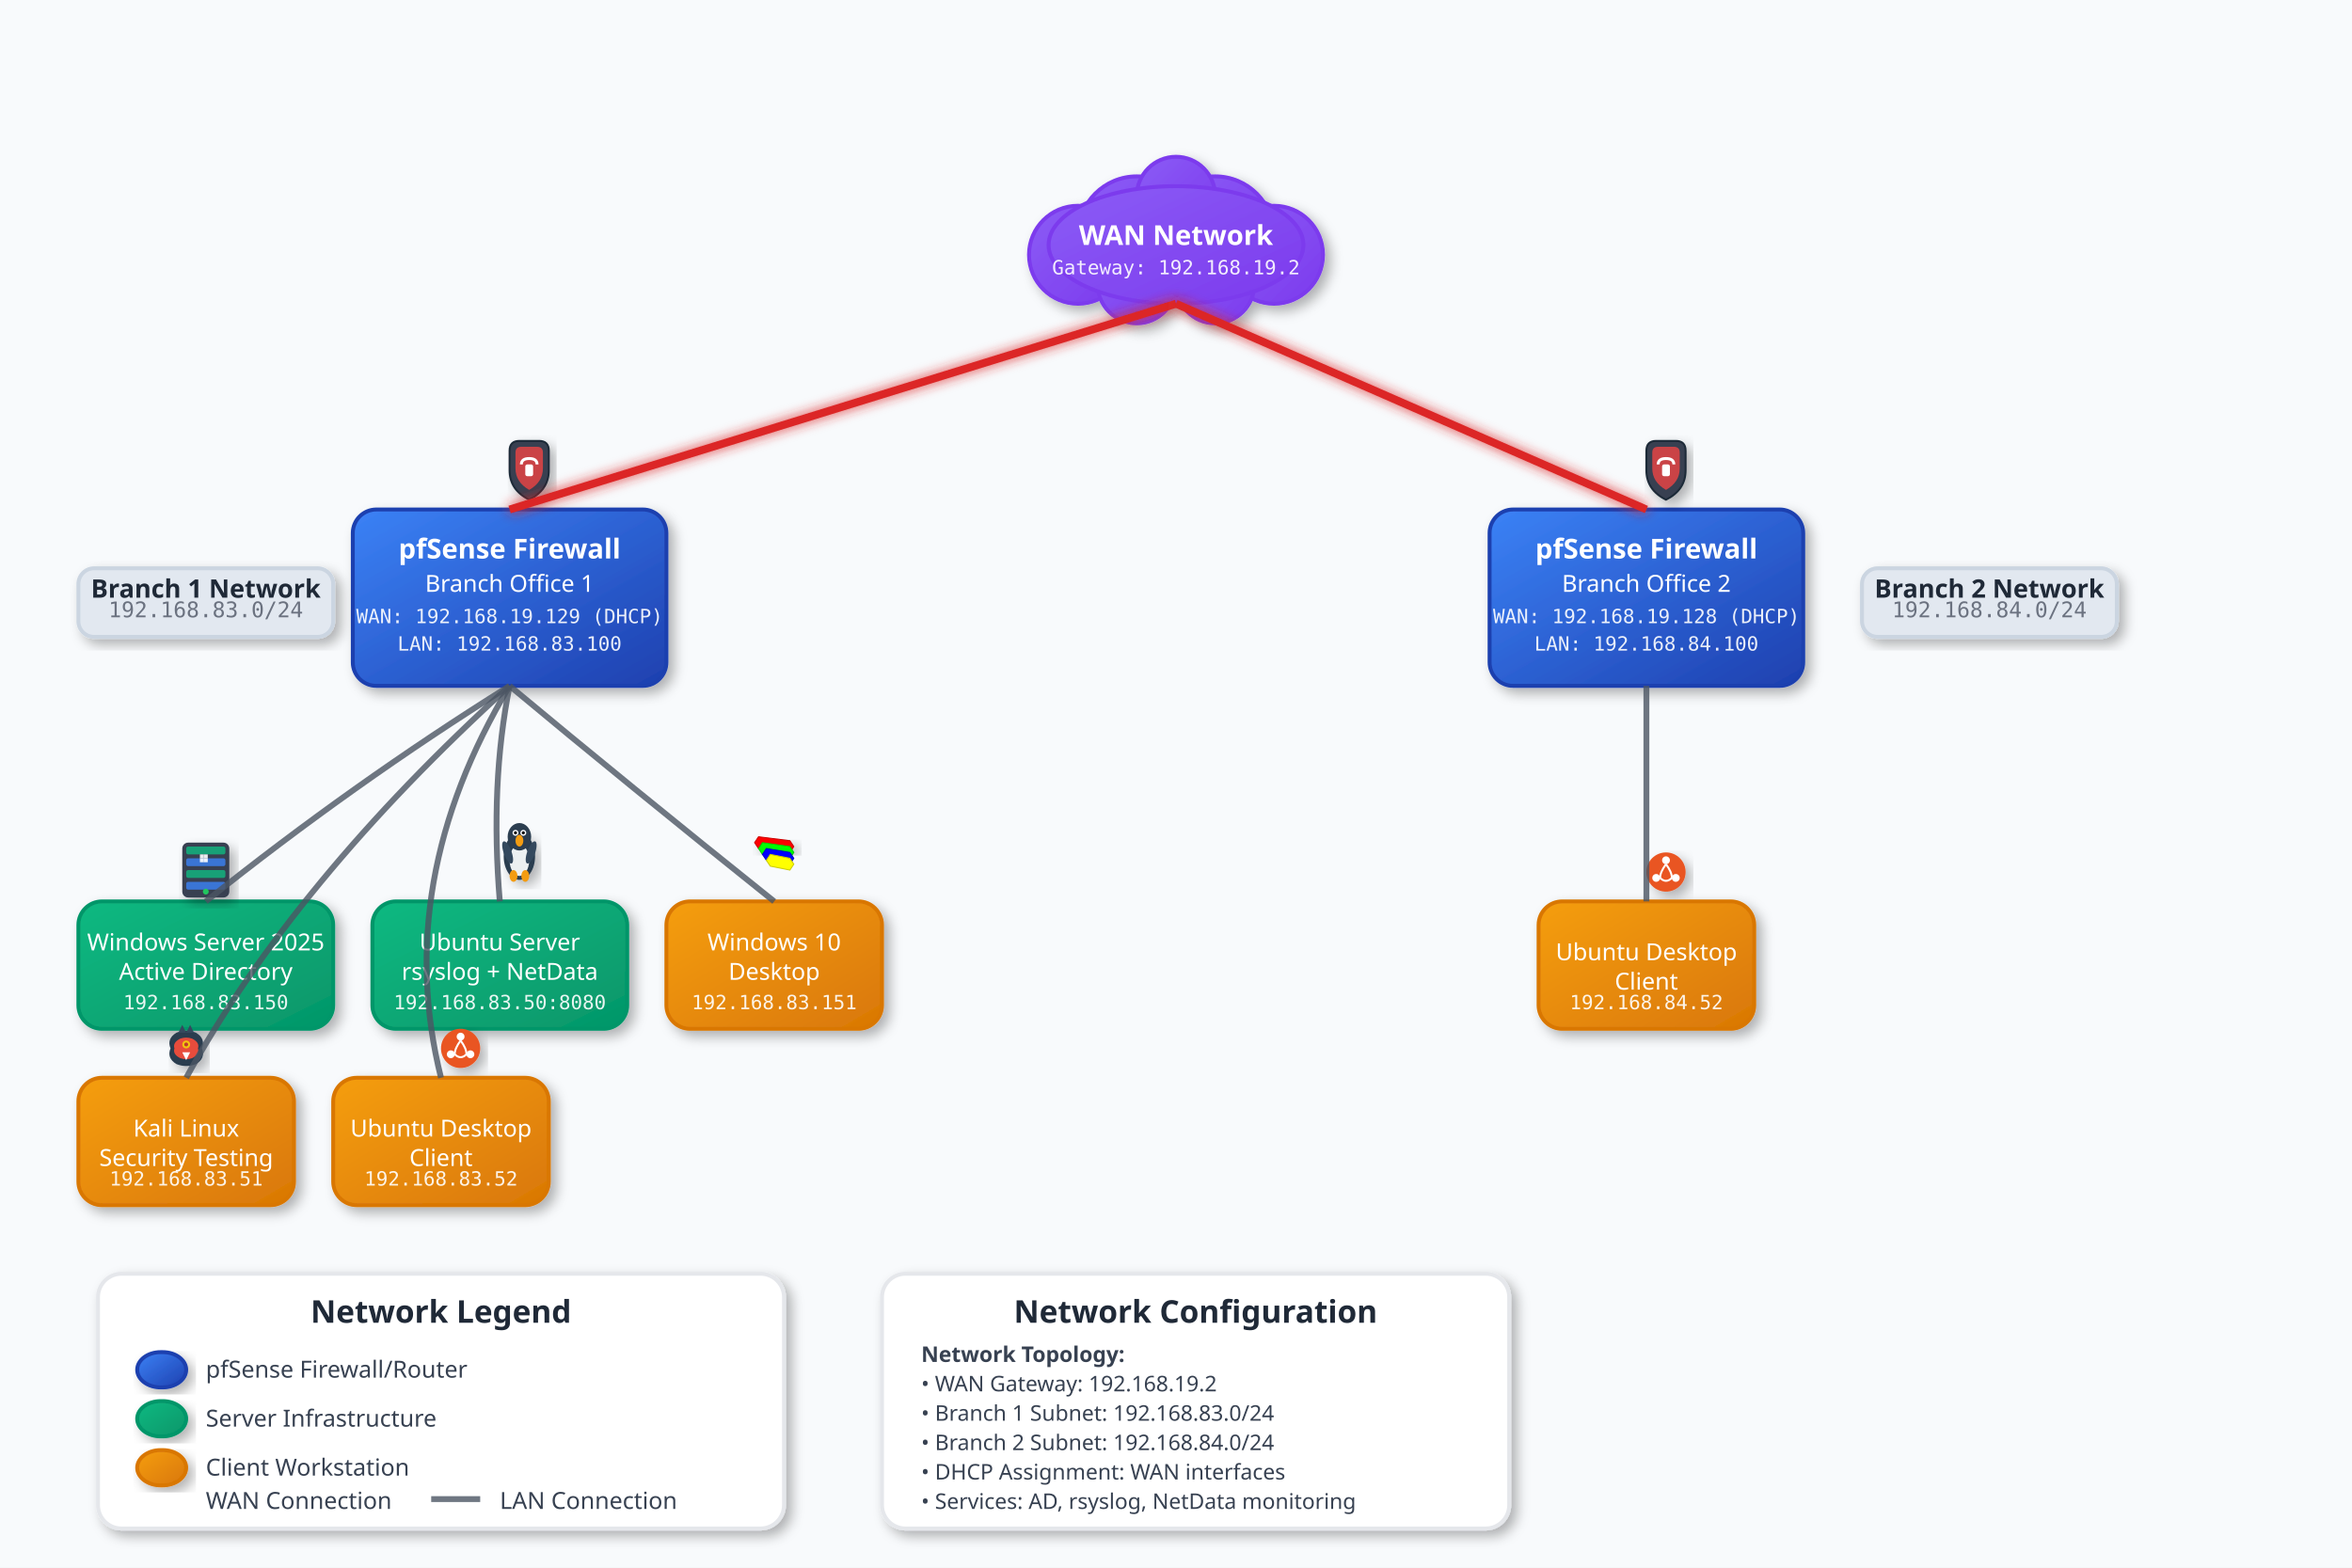
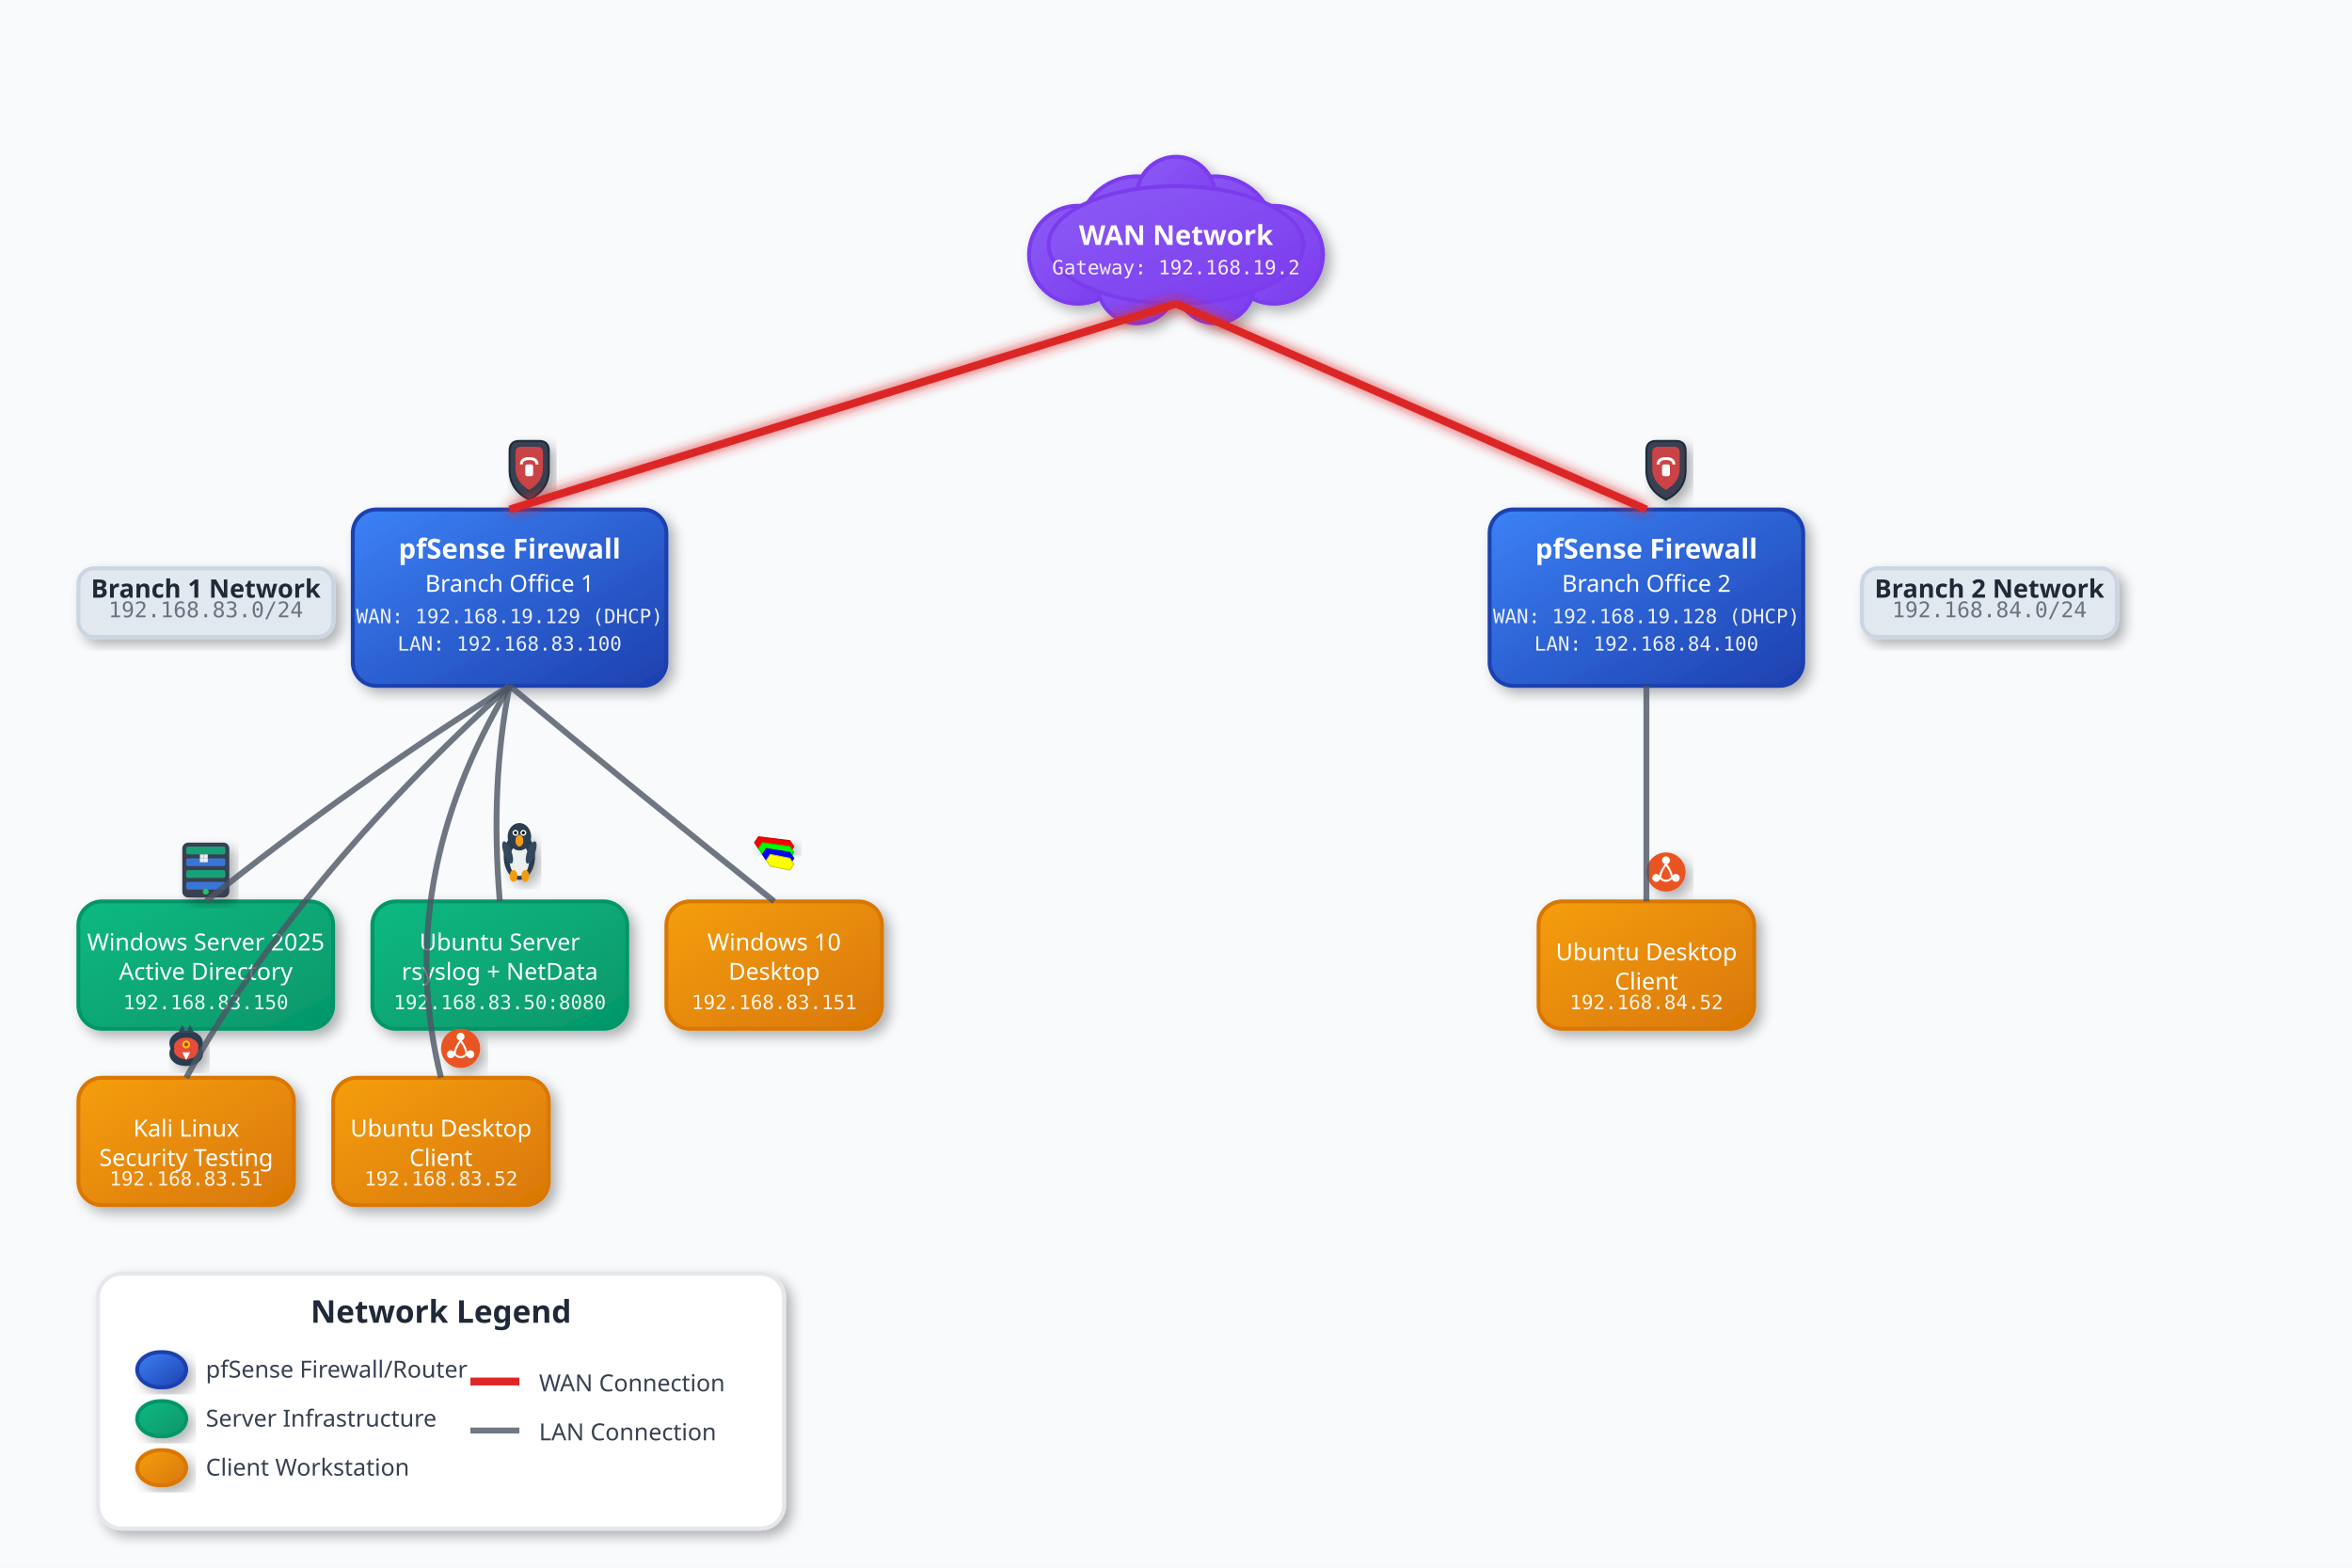
<svg xmlns="http://www.w3.org/2000/svg" viewBox="0 0 1200 800">
  <defs>
    <linearGradient id="routerGrad" x1="0%" y1="0%" x2="100%" y2="100%">
      <stop offset="0%" style="stop-color:#3b82f6;stop-opacity:1" />
      <stop offset="100%" style="stop-color:#1e40af;stop-opacity:1" />
    </linearGradient>
    <linearGradient id="serverGrad" x1="0%" y1="0%" x2="100%" y2="100%">
      <stop offset="0%" style="stop-color:#10b981;stop-opacity:1" />
      <stop offset="100%" style="stop-color:#059669;stop-opacity:1" />
    </linearGradient>
    <linearGradient id="clientGrad" x1="0%" y1="0%" x2="100%" y2="100%">
      <stop offset="0%" style="stop-color:#f59e0b;stop-opacity:1" />
      <stop offset="100%" style="stop-color:#d97706;stop-opacity:1" />
    </linearGradient>
    <linearGradient id="wanGrad" x1="0%" y1="0%" x2="100%" y2="100%">
      <stop offset="0%" style="stop-color:#8b5cf6;stop-opacity:1" />
      <stop offset="100%" style="stop-color:#7c3aed;stop-opacity:1" />
    </linearGradient>
    <filter id="dropshadow" x="-20%" y="-20%" width="140%" height="140%">
      <feDropShadow dx="3" dy="3" stdDeviation="3" flood-opacity="0.3" />
    </filter>
    <filter id="glow">
      <feGaussianBlur stdDeviation="3" result="coloredBlur" />
      <feMerge>
        <feMergeNode in="coloredBlur" />
        <feMergeNode in="SourceGraphic" />
      </feMerge>
    </filter>
    <style>
      .device-box { fill: url(#routerGrad); stroke: #1e40af; stroke-width: 2; rx: 12; filter: url(#dropshadow); }
      .router-box { fill: url(#routerGrad); stroke: #1e40af; stroke-width: 2; rx: 12; filter: url(#dropshadow); }
      .server-box { fill: url(#serverGrad); stroke: #059669; stroke-width: 2; rx: 12; filter: url(#dropshadow); }
      .client-box { fill: url(#clientGrad); stroke: #d97706; stroke-width: 2; rx: 12; filter: url(#dropshadow); }
      .wan-cloud { fill: url(#wanGrad); stroke: #7c3aed; stroke-width: 3; filter: url(#dropshadow); }
      .connection { stroke: #4b5563; stroke-width: 3; fill: none; opacity: 0.8; }
      .wan-connection { stroke: #dc2626; stroke-width: 4; fill: none; filter: url(#glow); }
      .text-large { font-family: 'Segoe UI', Tahoma, Geneva, Verdana, sans-serif; font-size: 14px; font-weight: 600; fill: white; }
      .text-medium { font-family: 'Segoe UI', Tahoma, Geneva, Verdana, sans-serif; font-size: 12px; font-weight: 500; fill: white; }
      .text-small { font-family: 'Segoe UI', Tahoma, Geneva, Verdana, sans-serif; font-size: 10px; fill: #374151; font-weight: 500; }
      .ip-text { font-family: 'Consolas', 'Monaco', monospace; font-size: 10px; fill: rgba(255,255,255,0.9); font-weight: 500; }
      .label-text { font-family: 'Segoe UI', Tahoma, Geneva, Verdana, sans-serif; font-size: 13px; font-weight: 600; fill: #1f2937; }
      .subnet-text { font-family: 'Consolas', 'Monaco', monospace; font-size: 11px; fill: #6b7280; font-weight: 500; }
    </style>
  </defs>
  <rect width="1200" height="800" fill="#f8fafc" />
  <g class="wan-cloud">
    <circle cx="550" cy="130" r="25" fill="url(#wanGrad)" stroke="#7c3aed" stroke-width="2" />
    <circle cx="580" cy="120" r="30" fill="url(#wanGrad)" stroke="#7c3aed" stroke-width="2" />
    <circle cx="620" cy="120" r="30" fill="url(#wanGrad)" stroke="#7c3aed" stroke-width="2" />
    <circle cx="650" cy="130" r="25" fill="url(#wanGrad)" stroke="#7c3aed" stroke-width="2" />
    <circle cx="600" cy="100" r="20" fill="url(#wanGrad)" stroke="#7c3aed" stroke-width="2" />
    <circle cx="580" cy="145" r="20" fill="url(#wanGrad)" stroke="#7c3aed" stroke-width="2" />
    <circle cx="620" cy="145" r="20" fill="url(#wanGrad)" stroke="#7c3aed" stroke-width="2" />
    <ellipse cx="600" cy="125" rx="65" ry="30" fill="url(#wanGrad)" stroke="#7c3aed" stroke-width="2" />
  </g>
  <text x="600" y="125" text-anchor="middle" class="text-large">WAN Network</text>
  <text x="600" y="140" text-anchor="middle" class="ip-text">Gateway: 192.168.19.2</text>
  <rect x="180" y="260" width="160" height="90" class="router-box" />
  <g transform="translate(260, 225)">
    <path d="M 0 5 Q 0 0 5 0 L 15 0 Q 20 0 20 5 L 20 15 Q 20 25 10 30 Q 0 25 0 15 Z" fill="#374151" stroke="#1f2937" stroke-width="1" filter="url(#dropshadow)" />
    <path d="M 3 6 Q 3 3 6 3 L 14 3 Q 17 3 17 6 L 17 14 Q 17 21 10 25 Q 3 21 3 14 Z" fill="#ef4444" opacity="0.8" />
    <rect x="8" y="12" width="4" height="6" fill="white" rx="1" />
    <path d="M 6 12 Q 6 9 10 9 Q 14 9 14 12" stroke="white" stroke-width="1.5" fill="none" />
  </g>
  <text x="260" y="285" text-anchor="middle" class="text-large">pfSense Firewall</text>
  <text x="260" y="302" text-anchor="middle" class="text-medium">Branch Office 1</text>
  <text x="260" y="318" text-anchor="middle" class="ip-text">WAN: 192.168.19.129 (DHCP)</text>
  <text x="260" y="332" text-anchor="middle" class="ip-text">LAN: 192.168.83.100</text>
  <rect x="760" y="260" width="160" height="90" class="router-box" />
  <g transform="translate(840, 225)">
    <path d="M 0 5 Q 0 0 5 0 L 15 0 Q 20 0 20 5 L 20 15 Q 20 25 10 30 Q 0 25 0 15 Z" fill="#374151" stroke="#1f2937" stroke-width="1" filter="url(#dropshadow)" />
    <path d="M 3 6 Q 3 3 6 3 L 14 3 Q 17 3 17 6 L 17 14 Q 17 21 10 25 Q 3 21 3 14 Z" fill="#ef4444" opacity="0.8" />
    <rect x="8" y="12" width="4" height="6" fill="white" rx="1" />
    <path d="M 6 12 Q 6 9 10 9 Q 14 9 14 12" stroke="white" stroke-width="1.5" fill="none" />
  </g>
  <text x="840" y="285" text-anchor="middle" class="text-large">pfSense Firewall</text>
  <text x="840" y="302" text-anchor="middle" class="text-medium">Branch Office 2</text>
  <text x="840" y="318" text-anchor="middle" class="ip-text">WAN: 192.168.19.128 (DHCP)</text>
  <text x="840" y="332" text-anchor="middle" class="ip-text">LAN: 192.168.84.100</text>
  <rect x="40" y="290" width="130" height="35" fill="#e2e8f0" stroke="#cbd5e1" stroke-width="2" rx="8" filter="url(#dropshadow)" />
  <text x="105" y="305" text-anchor="middle" class="label-text">Branch 1 Network</text>
  <text x="105" y="315" text-anchor="middle" class="subnet-text">192.168.83.0/24</text>
  <rect x="950" y="290" width="130" height="35" fill="#e2e8f0" stroke="#cbd5e1" stroke-width="2" rx="8" filter="url(#dropshadow)" />
  <text x="1015" y="305" text-anchor="middle" class="label-text">Branch 2 Network</text>
  <text x="1015" y="315" text-anchor="middle" class="subnet-text">192.168.84.0/24</text>
  <rect x="40" y="460" width="130" height="65" class="server-box" />
  <g transform="translate(105, 430)">
    <rect x="-12" y="0" width="24" height="28" fill="#374151" rx="3" filter="url(#dropshadow)" />
    <rect x="-10" y="2" width="20" height="4" fill="#10b981" opacity="0.8" rx="1" />
    <rect x="-10" y="8" width="20" height="4" fill="#3b82f6" opacity="0.8" rx="1" />
    <rect x="-10" y="14" width="20" height="4" fill="#10b981" opacity="0.8" rx="1" />
    <rect x="-10" y="20" width="20" height="4" fill="#3b82f6" opacity="0.8" rx="1" />
    <circle cx="0" cy="25" r="1.5" fill="#22c55e" />
    <rect x="-3" y="6" width="2" height="2" fill="white" opacity="0.9" />
    <rect x="-1" y="6" width="2" height="2" fill="white" opacity="0.9" />
    <rect x="-3" y="8" width="2" height="2" fill="white" opacity="0.9" />
    <rect x="-1" y="8" width="2" height="2" fill="white" opacity="0.9" />
  </g>
  <text x="105" y="485" text-anchor="middle" class="text-medium">Windows Server 2025</text>
  <text x="105" y="500" text-anchor="middle" class="text-medium">Active Directory</text>
  <text x="105" y="515" text-anchor="middle" class="ip-text">192.168.83.150</text>
  <rect x="190" y="460" width="130" height="65" class="server-box" />
  <g transform="translate(265, 435)">
    <ellipse cx="0" cy="2" rx="8" ry="12" fill="#2c3e50" filter="url(#dropshadow)" />
    <ellipse cx="0" cy="4" rx="5" ry="8" fill="#ecf0f1" />
    <ellipse cx="0" cy="-8" rx="6" ry="7" fill="#2c3e50" />
    <ellipse cx="0" cy="-6" rx="2" ry="3" fill="#f39c12" />
    <circle cx="-2" cy="-10" r="1.5" fill="white" />
    <circle cx="2" cy="-10" r="1.5" fill="white" />
    <circle cx="-2" cy="-10" r="0.8" fill="black" />
    <circle cx="2" cy="-10" r="0.8" fill="black" />
    <ellipse cx="-6" cy="0" rx="2" ry="6" fill="#34495e" transform="rotate(-20 -6 0)" />
    <ellipse cx="6" cy="0" rx="2" ry="6" fill="#34495e" transform="rotate(20 6 0)" />
    <ellipse cx="-3" cy="12" rx="2" ry="3" fill="#f39c12" />
    <ellipse cx="3" cy="12" rx="2" ry="3" fill="#f39c12" />
  </g>
  <text x="255" y="485" text-anchor="middle" class="text-medium">Ubuntu Server</text>
  <text x="255" y="500" text-anchor="middle" class="text-medium">rsyslog + NetData</text>
  <text x="255" y="515" text-anchor="middle" class="ip-text">192.168.83.50:8080</text>
  <rect x="340" y="460" width="110" height="65" class="client-box" />
  <g transform="translate(395, 435)">
    <path d="M -10 -5 L -8 -8 L 8 -6 L 10 -3 L 8 0 L -8 -2 Z" fill="#ff0000" stroke="#cc0000" stroke-width="0.5" filter="url(#dropshadow)" />
    <path d="M -8 -2 L -6 -5 L 8 -3 L 10 0 L 8 3 L -6 1 Z" fill="#00ff00" stroke="#00cc00" stroke-width="0.5" />
    <path d="M -6 1 L -4 -2 L 8 0 L 10 3 L 8 6 L -4 4 Z" fill="#0000ff" stroke="#0000cc" stroke-width="0.5" />
    <path d="M -4 4 L -2 1 L 8 3 L 10 6 L 8 9 L -2 7 Z" fill="#ffff00" stroke="#cccc00" stroke-width="0.5" />
  </g>
  <text x="395" y="485" text-anchor="middle" class="text-medium">Windows 10</text>
  <text x="395" y="500" text-anchor="middle" class="text-medium">Desktop</text>
  <text x="395" y="515" text-anchor="middle" class="ip-text">192.168.83.151</text>
  <rect x="40" y="550" width="110" height="65" class="client-box" />
  <g transform="translate(95, 535)">
    <path d="M -8 0 Q -10 -5 -5 -8 Q 0 -10 5 -8 Q 10 -5 8 0 Q 10 5 5 8 Q 0 10 -5 8 Q -10 5 -8 0 Z" fill="#2c3e50" filter="url(#dropshadow)" />
    <path d="M -6 0 Q -7 -3 -3 -5 Q 0 -6 3 -5 Q 7 -3 6 0 Q 7 3 3 5 Q 0 6 -3 5 Q -7 3 -6 0 Z" fill="#e74c3c" />
    <circle cx="0" cy="-2" r="2" fill="#f1c40f" />
    <circle cx="0" cy="-2" r="1" fill="#c0392b" />
    <path d="M -4 -8 L -2 -12 L 0 -8 Z" fill="#34495e" />
    <path d="M 0 -8 L 2 -12 L 4 -8 Z" fill="#34495e" />
    <path d="M -2 2 L 0 6 L 2 2 Z" fill="white" />
  </g>
  <text x="95" y="580" text-anchor="middle" class="text-medium">Kali Linux</text>
  <text x="95" y="595" text-anchor="middle" class="text-medium">Security Testing</text>
  <text x="95" y="605" text-anchor="middle" class="ip-text">192.168.83.51</text>
  <rect x="170" y="550" width="110" height="65" class="client-box" />
  <g transform="translate(235, 535)">
    <circle cx="0" cy="0" r="10" fill="#e95420" filter="url(#dropshadow)" />
    <circle cx="0" cy="-6" r="2" fill="#ffffff" />
    <circle cx="-5" cy="3" r="2" fill="#ffffff" />
    <circle cx="5" cy="3" r="2" fill="#ffffff" />
    <path d="M 0 -4 Q -3 0 -3 3" stroke="white" stroke-width="1" fill="none" />
    <path d="M 0 -4 Q 3 0 3 3" stroke="white" stroke-width="1" fill="none" />
    <path d="M -3 3 Q 0 6 3 3" stroke="white" stroke-width="1" fill="none" />
  </g>
  <text x="225" y="580" text-anchor="middle" class="text-medium">Ubuntu Desktop</text>
  <text x="225" y="595" text-anchor="middle" class="text-medium">Client</text>
  <text x="225" y="605" text-anchor="middle" class="ip-text">192.168.83.52</text>
  <rect x="785" y="460" width="110" height="65" class="client-box" />
  <g transform="translate(850, 445)">
    <circle cx="0" cy="0" r="10" fill="#e95420" filter="url(#dropshadow)" />
    <circle cx="0" cy="-6" r="2" fill="#ffffff" />
    <circle cx="-5" cy="3" r="2" fill="#ffffff" />
    <circle cx="5" cy="3" r="2" fill="#ffffff" />
    <path d="M 0 -4 Q -3 0 -3 3" stroke="white" stroke-width="1" fill="none" />
    <path d="M 0 -4 Q 3 0 3 3" stroke="white" stroke-width="1" fill="none" />
    <path d="M -3 3 Q 0 6 3 3" stroke="white" stroke-width="1" fill="none" />
  </g>
  <text x="840" y="490" text-anchor="middle" class="text-medium">Ubuntu Desktop</text>
  <text x="840" y="505" text-anchor="middle" class="text-medium">Client</text>
  <text x="840" y="515" text-anchor="middle" class="ip-text">192.168.84.52</text>
  <line x1="600" y1="155" x2="260" y2="260" class="wan-connection" />
  <line x1="600" y1="155" x2="840" y2="260" class="wan-connection" />
  <path d="M 260 350 Q 180 400 105 460" class="connection" />
  <path d="M 260 350 Q 250 400 255 460" class="connection" />
  <path d="M 260 350 Q 320 400 395 460" class="connection" />
  <path d="M 260 350 Q 150 450 95 550" class="connection" />
  <path d="M 260 350 Q 200 450 225 550" class="connection" />
  <line x1="840" y1="350" x2="840" y2="460" class="connection" />
  <rect x="50" y="650" width="350" height="130" fill="white" stroke="#e5e7eb" stroke-width="2" rx="12" filter="url(#dropshadow)" />
  <text x="225" y="675" text-anchor="middle" class="label-text" style="font-size: 16px;">Network Legend</text>
  <rect x="70" y="690" width="25" height="18" class="router-box" />
  <text x="105" y="703" class="text-small" style="font-size: 12px;">pfSense Firewall/Router</text>
  <rect x="70" y="715" width="25" height="18" class="server-box" />
  <text x="105" y="728" class="text-small" style="font-size: 12px;">Server Infrastructure</text>
  <rect x="70" y="740" width="25" height="18" class="client-box" />
  <text x="105" y="753" class="text-small" style="font-size: 12px;">Client Workstation</text>
-   <line x1="70" y1="765" x2="95" y2="765" class="wan-connection" />
-   <text x="105" y="770" class="text-small" style="font-size: 12px;">WAN Connection</text>
-   <line x1="220" y1="765" x2="245" y2="765" class="connection" />
-   <text x="255" y="770" class="text-small" style="font-size: 12px;">LAN Connection</text>
-   <rect x="450" y="650" width="320" height="130" fill="white" stroke="#e5e7eb" stroke-width="2" rx="12" filter="url(#dropshadow)" />
-   <text x="610" y="675" text-anchor="middle" class="label-text" style="font-size: 16px;">Network Configuration</text>
-   <text x="470" y="695" class="text-small" style="font-size: 11px; font-weight: 600;">Network Topology:</text>
-   <text x="470" y="710" class="text-small" style="font-size: 11px;">• WAN Gateway: 192.168.19.2</text>
-   <text x="470" y="725" class="text-small" style="font-size: 11px;">• Branch 1 Subnet: 192.168.83.0/24</text>
-   <text x="470" y="740" class="text-small" style="font-size: 11px;">• Branch 2 Subnet: 192.168.84.0/24</text>
-   <text x="470" y="755" class="text-small" style="font-size: 11px;">• DHCP Assignment: WAN interfaces</text>
-   <text x="470" y="770" class="text-small" style="font-size: 11px;">• Services: AD, rsyslog, NetData monitoring</text>
+   <line x1="240" y1="705" x2="265" y2="705" stroke="#dc2626" stroke-width="4" fill="none" />
+   <text x="275" y="710" class="text-small" style="font-size: 12px;">WAN Connection</text>
+   <line x1="240" y1="730" x2="265" y2="730" class="connection" />
+   <text x="275" y="735" class="text-small" style="font-size: 12px;">LAN Connection</text>
</svg>
